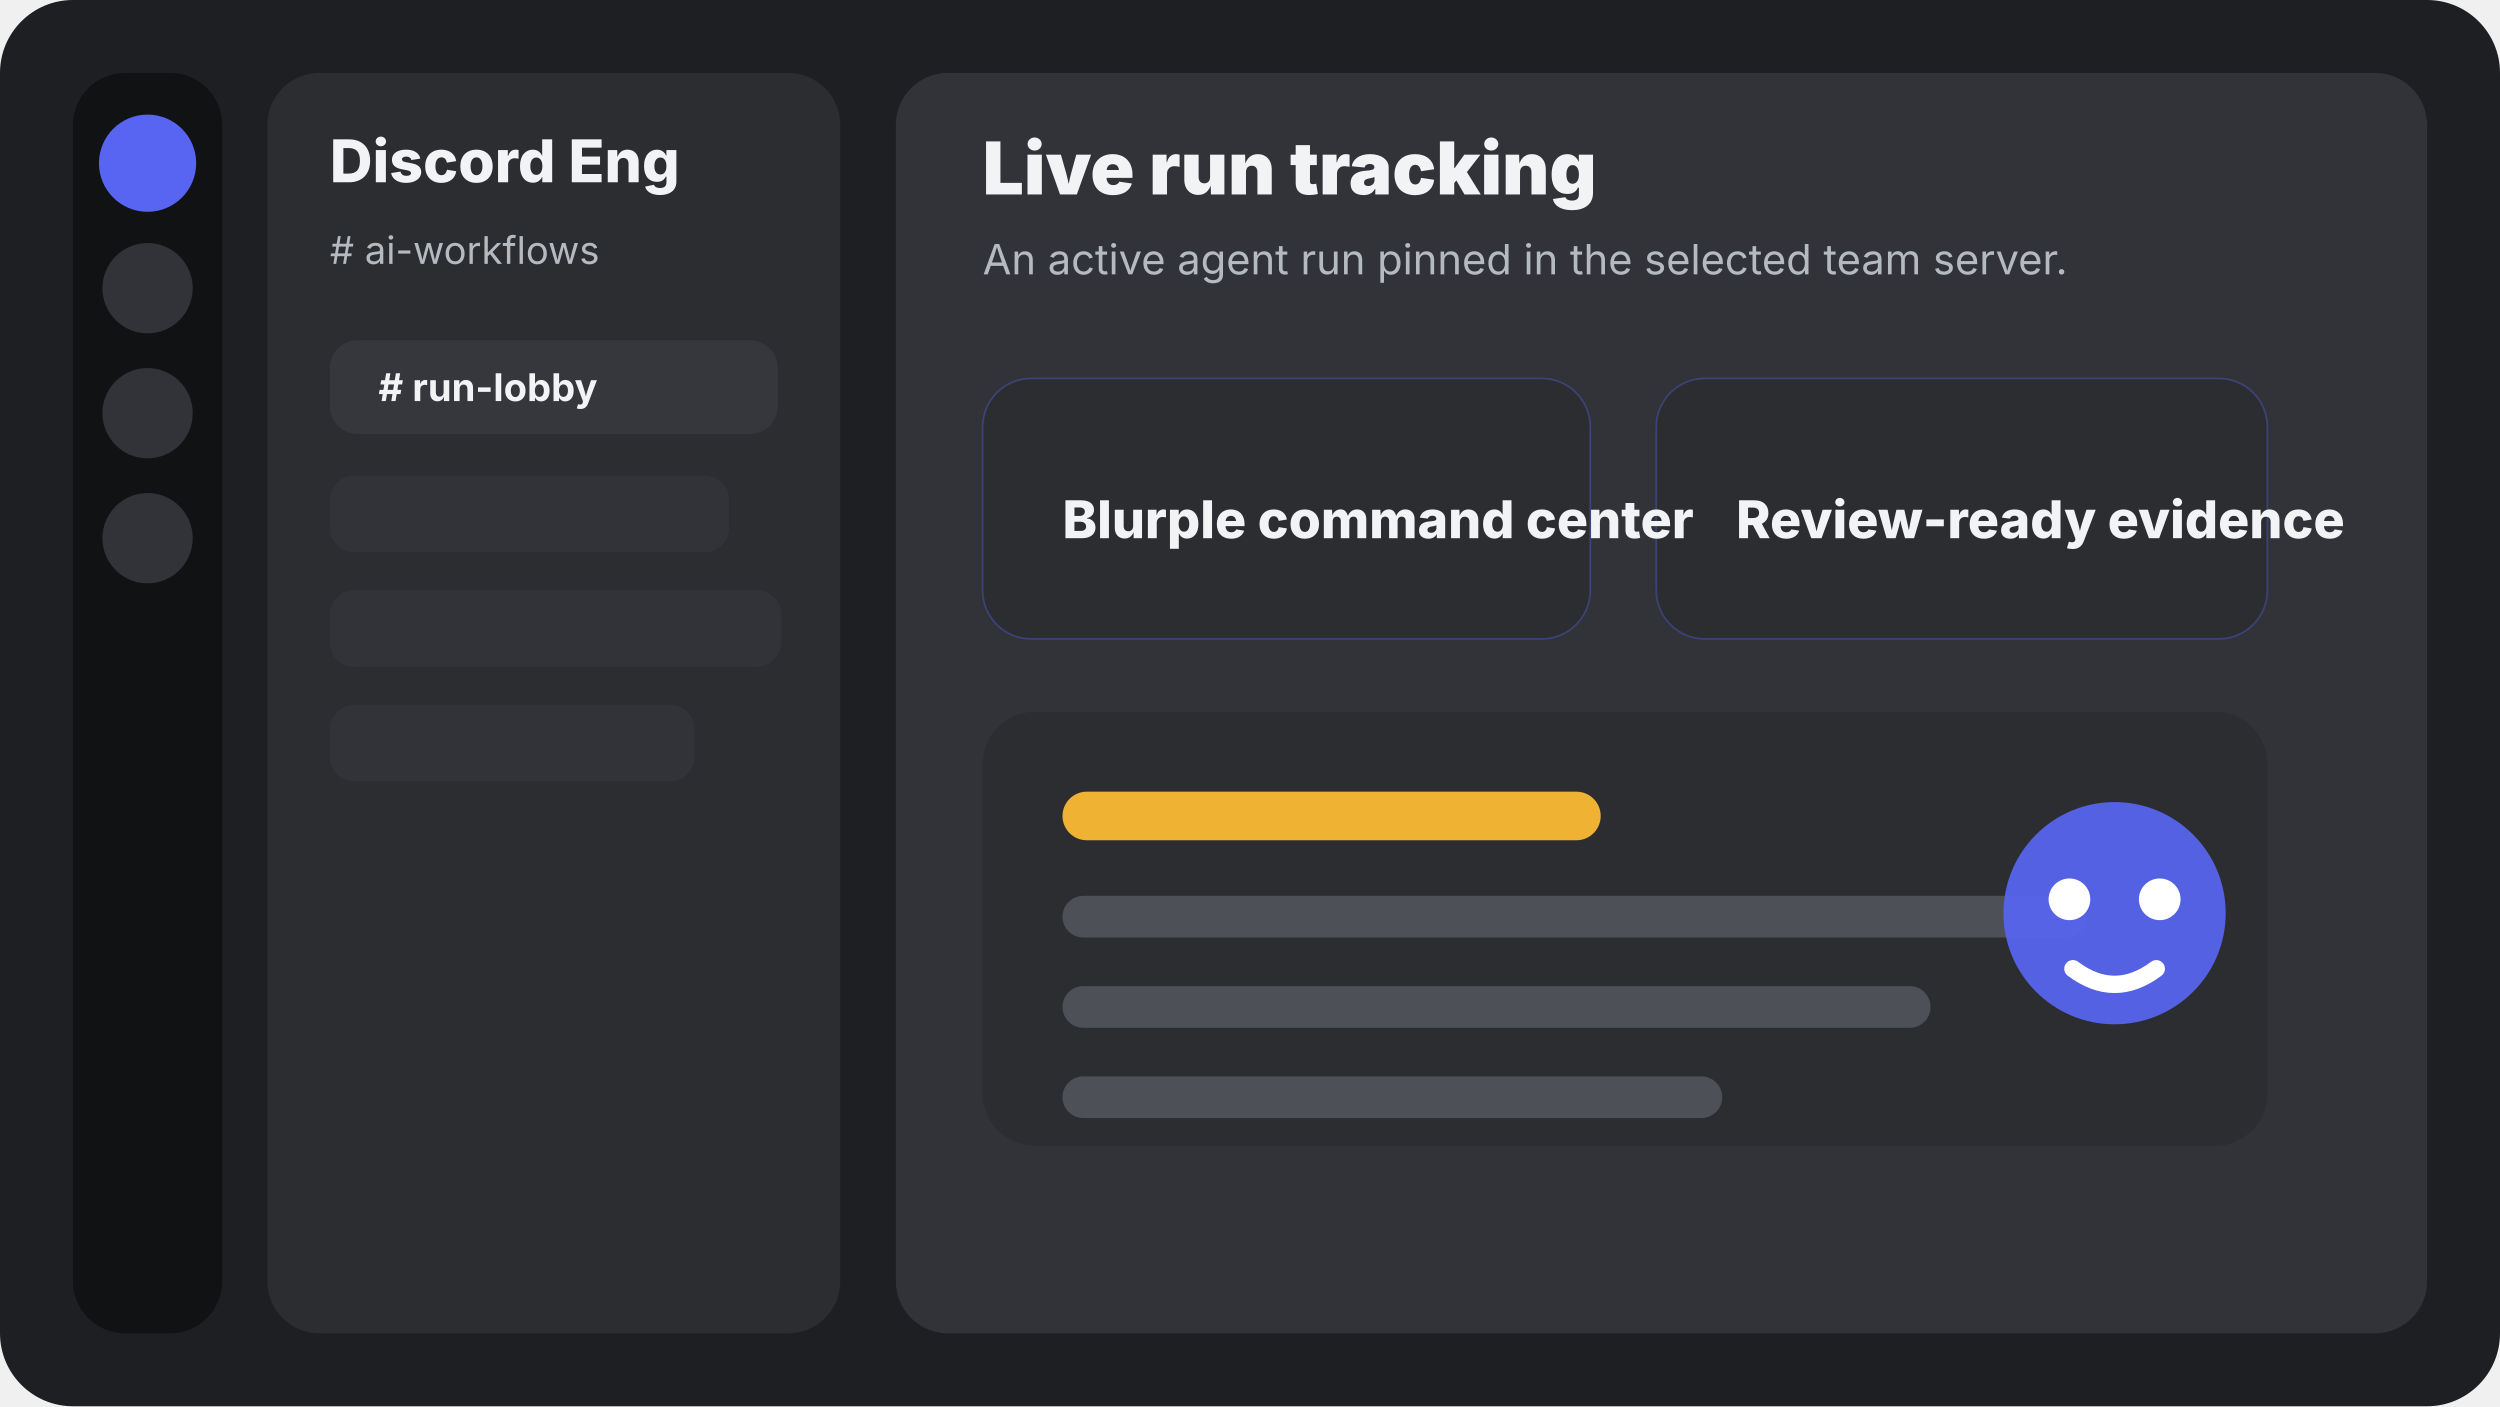
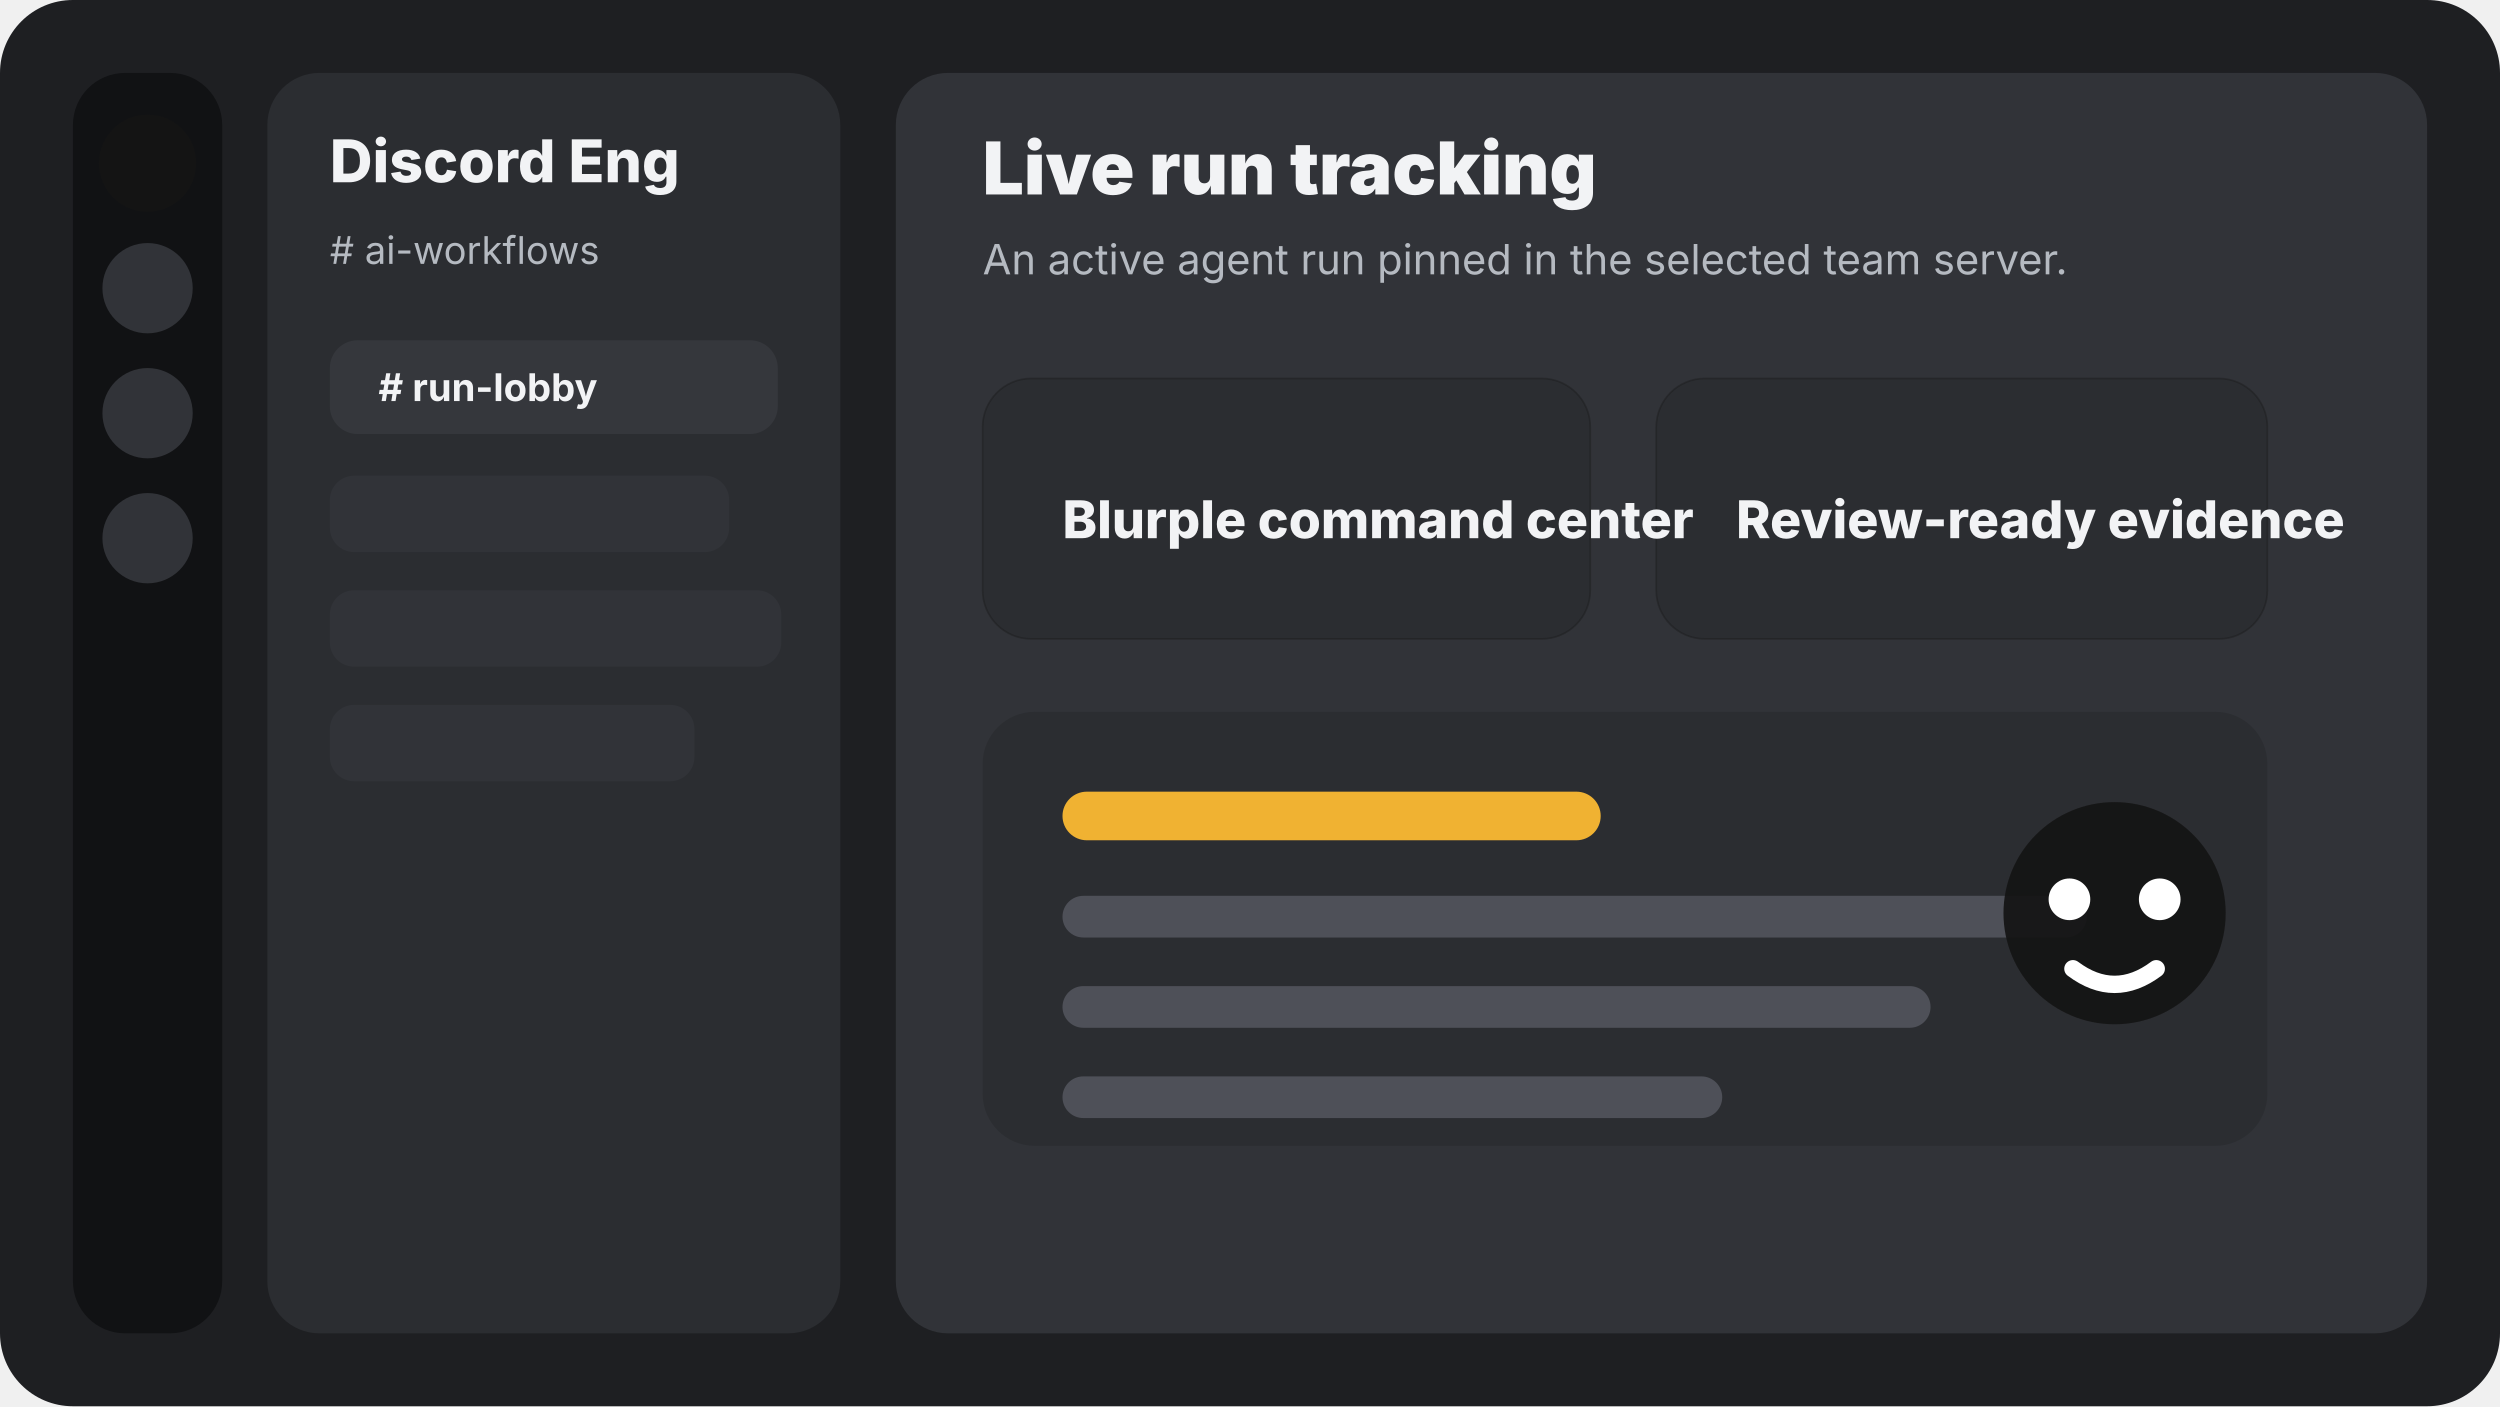
<svg xmlns="http://www.w3.org/2000/svg" viewBox="0 0 1440 810" role="img" aria-labelledby="title desc">
  <rect width="1440" height="810" rx="42" fill="#1e1f22" />
  <rect x="42" y="42" width="86" height="726" rx="30" fill="#111214" />
-   <circle cx="85" cy="94" r="28" fill="#5865f2" />
+   <circle cx="85" cy="94" r="28" fill="#141414" />
  <circle cx="85" cy="166" r="26" fill="#313338" />
  <circle cx="85" cy="238" r="26" fill="#313338" />
  <circle cx="85" cy="310" r="26" fill="#313338" />
  <rect x="154" y="42" width="330" height="726" rx="30" fill="#2b2d31" />
  <text x="190" y="105" fill="#f2f3f5" font-family="Inter, Arial, sans-serif" font-size="34" font-weight="800">Discord Eng</text>
  <text x="190" y="152" fill="#b5bac1" font-family="Inter, Arial, sans-serif" font-size="22"># ai-workflows</text>
  <rect x="190" y="196" width="258" height="54" rx="16" fill="#35373c" />
  <text x="218" y="231" fill="#f2f3f5" font-family="Inter, Arial, sans-serif" font-size="22" font-weight="700"># run-lobby</text>
  <rect x="190" y="274" width="230" height="44" rx="14" fill="#313338" />
  <rect x="190" y="340" width="260" height="44" rx="14" fill="#313338" />
  <rect x="190" y="406" width="210" height="44" rx="14" fill="#313338" />
  <rect x="516" y="42" width="882" height="726" rx="30" fill="#313338" />
  <text x="566" y="112" fill="#f2f3f5" font-family="Inter, Arial, sans-serif" font-size="42" font-weight="850">Live run tracking</text>
  <text x="566" y="158" fill="#b5bac1" font-family="Inter, Arial, sans-serif" font-size="24">An active agent run pinned in the selected team server.</text>
-   <rect x="566" y="218" width="350" height="150" rx="28" fill="#2b2d31" stroke="#5865f2" stroke-opacity=".35" />
-   <rect x="954" y="218" width="352" height="150" rx="28" fill="#2b2d31" stroke="#5865f2" stroke-opacity=".35" />
+   <rect x="566" y="218" width="350" height="150" rx="28" fill="#2b2d31" stroke="#141414" stroke-opacity=".35" />
+   <rect x="954" y="218" width="352" height="150" rx="28" fill="#2b2d31" stroke="#141414" stroke-opacity=".35" />
  <rect x="566" y="410" width="740" height="250" rx="30" fill="#2b2d31" />
  <rect x="612" y="456" width="310" height="28" rx="14" fill="#f0b232" />
  <rect x="612" y="516" width="590" height="24" rx="12" fill="#4e5058" />
  <rect x="612" y="568" width="500" height="24" rx="12" fill="#4e5058" />
  <rect x="612" y="620" width="380" height="24" rx="12" fill="#4e5058" />
-   <circle cx="1218" cy="526" r="64" fill="#5865f2" opacity=".92" />
+   <circle cx="1218" cy="526" r="64" fill="#141414" opacity=".92" />
  <circle cx="1192" cy="518" r="12" fill="#fff" />
  <circle cx="1244" cy="518" r="12" fill="#fff" />
  <path d="M1194 558c16 12 32 12 48 0" fill="none" stroke="#fff" stroke-width="10" stroke-linecap="round" />
  <text x="612" y="310" fill="#f2f3f5" font-family="Inter, Arial, sans-serif" font-size="30" font-weight="800">Blurple command center</text>
  <text x="1000" y="310" fill="#f2f3f5" font-family="Inter, Arial, sans-serif" font-size="30" font-weight="800">Review-ready evidence</text>
</svg>
